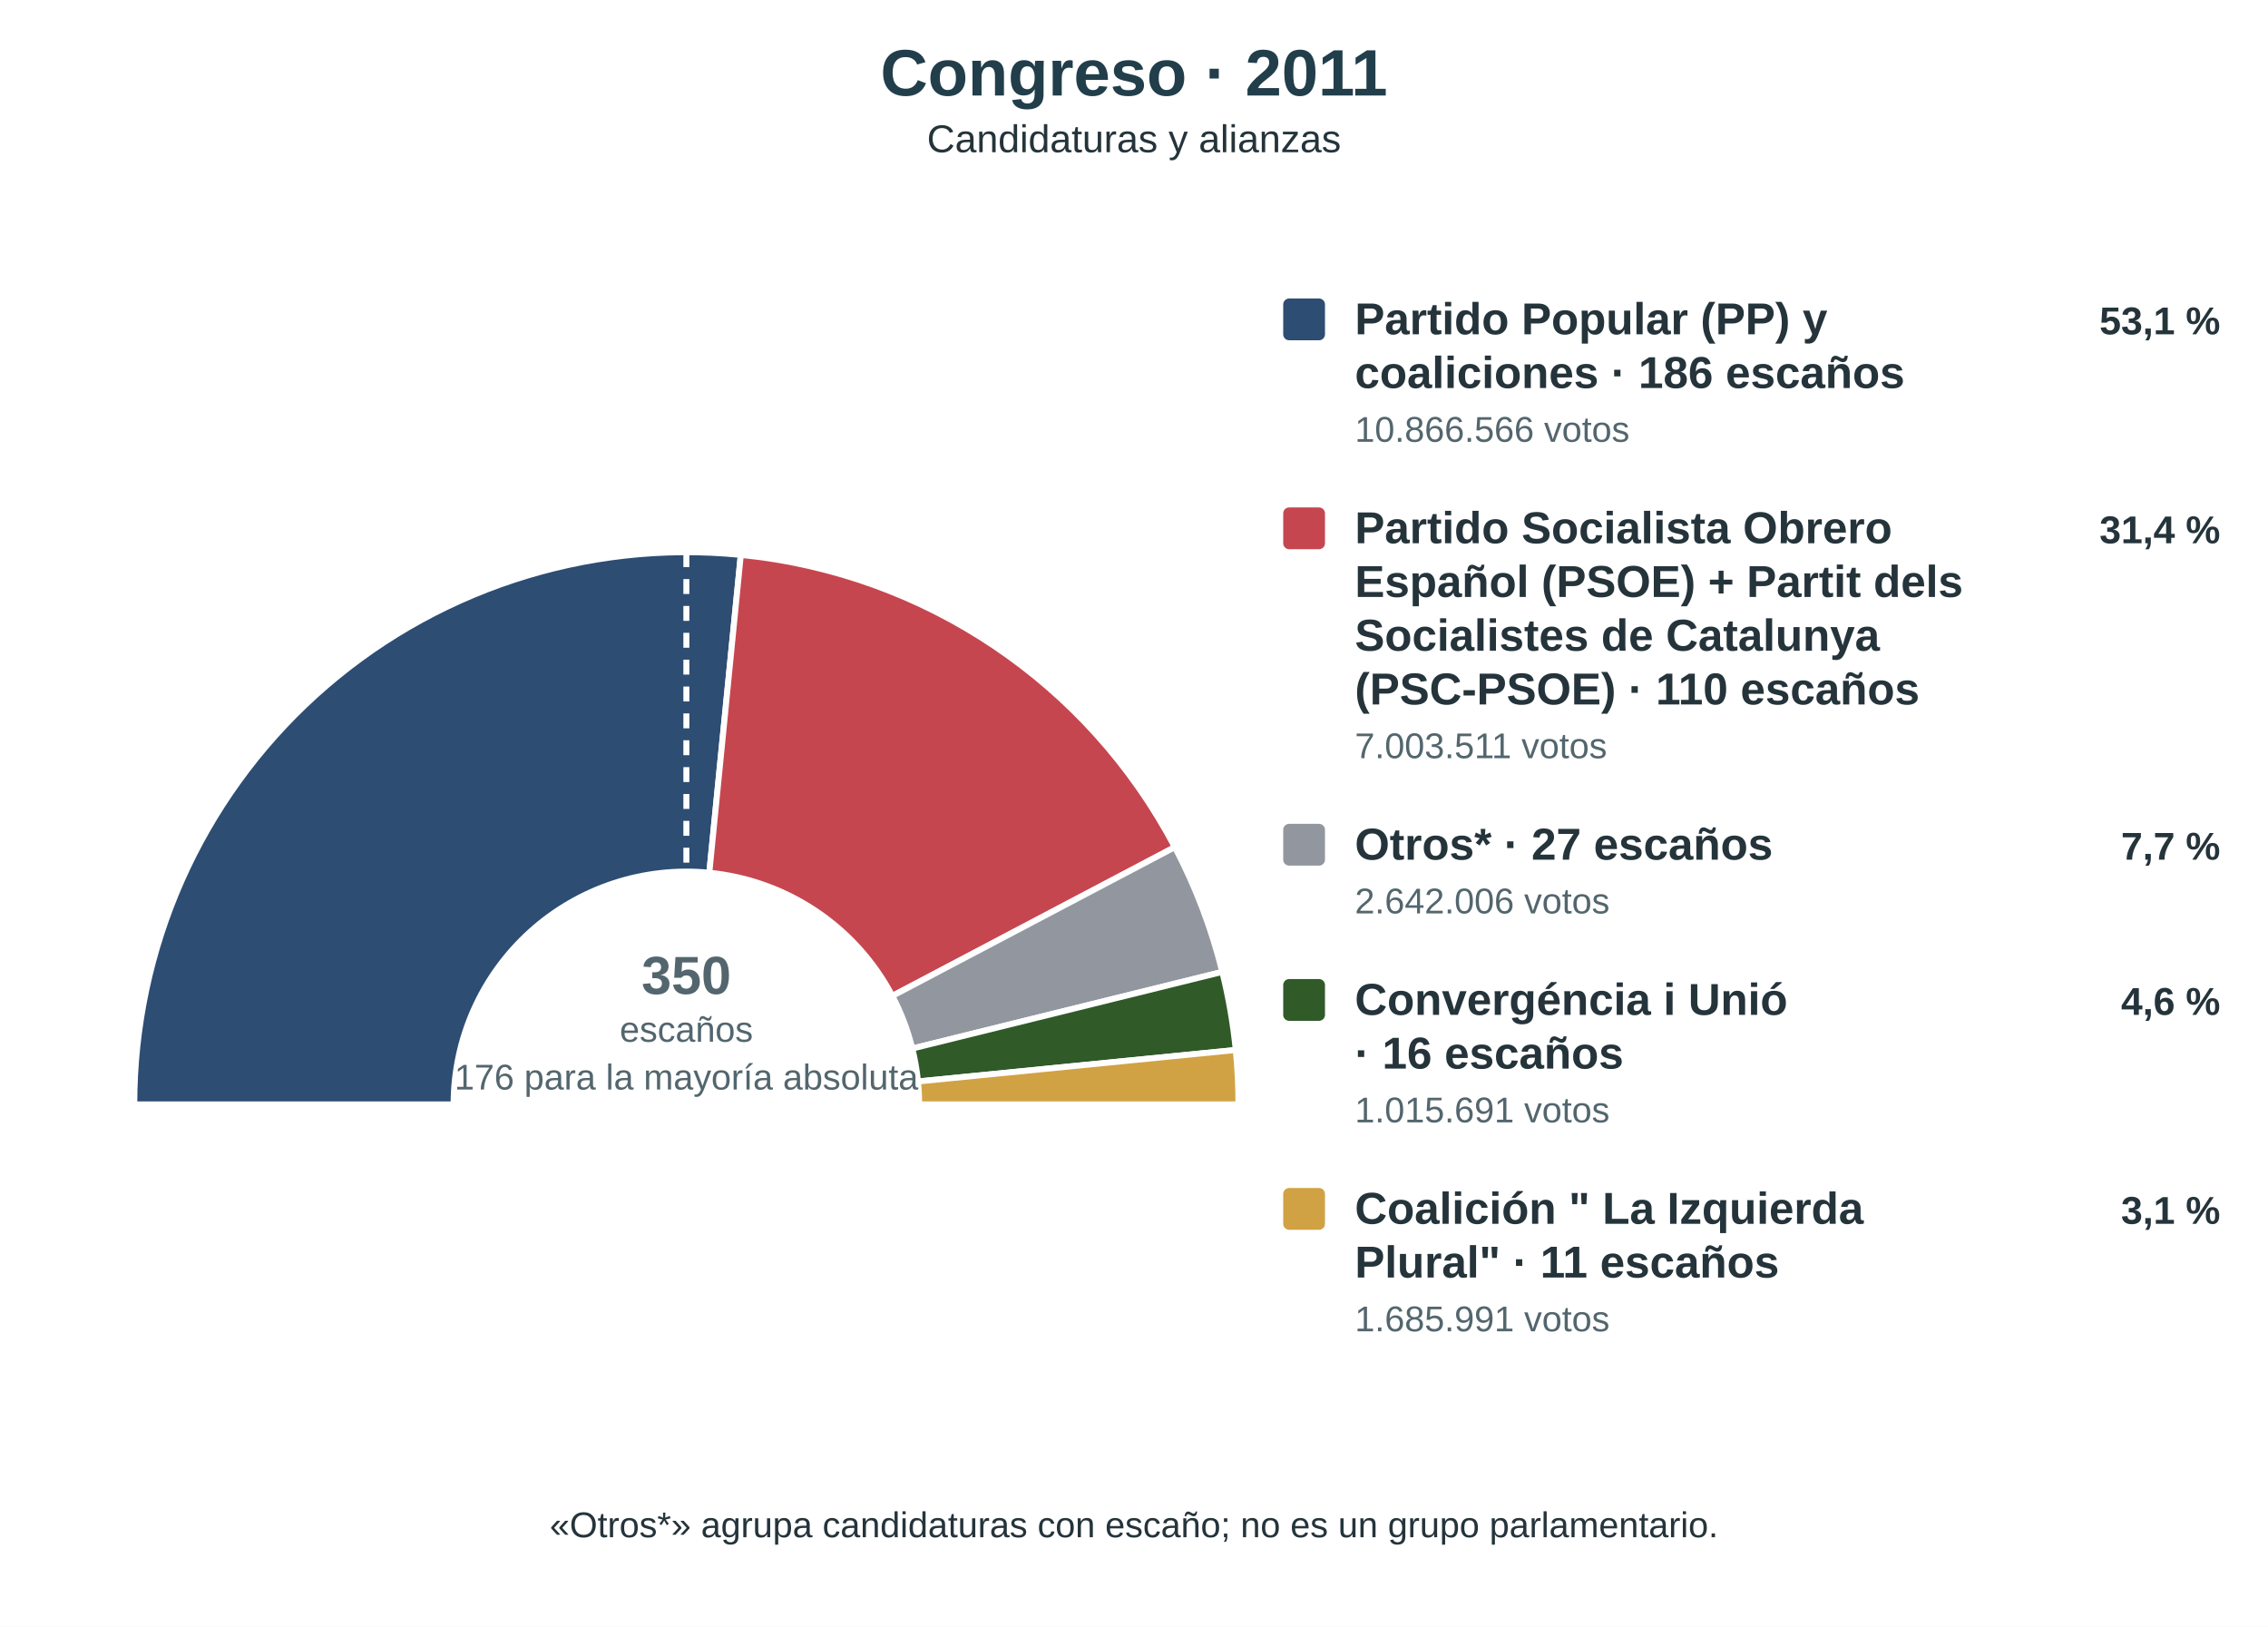
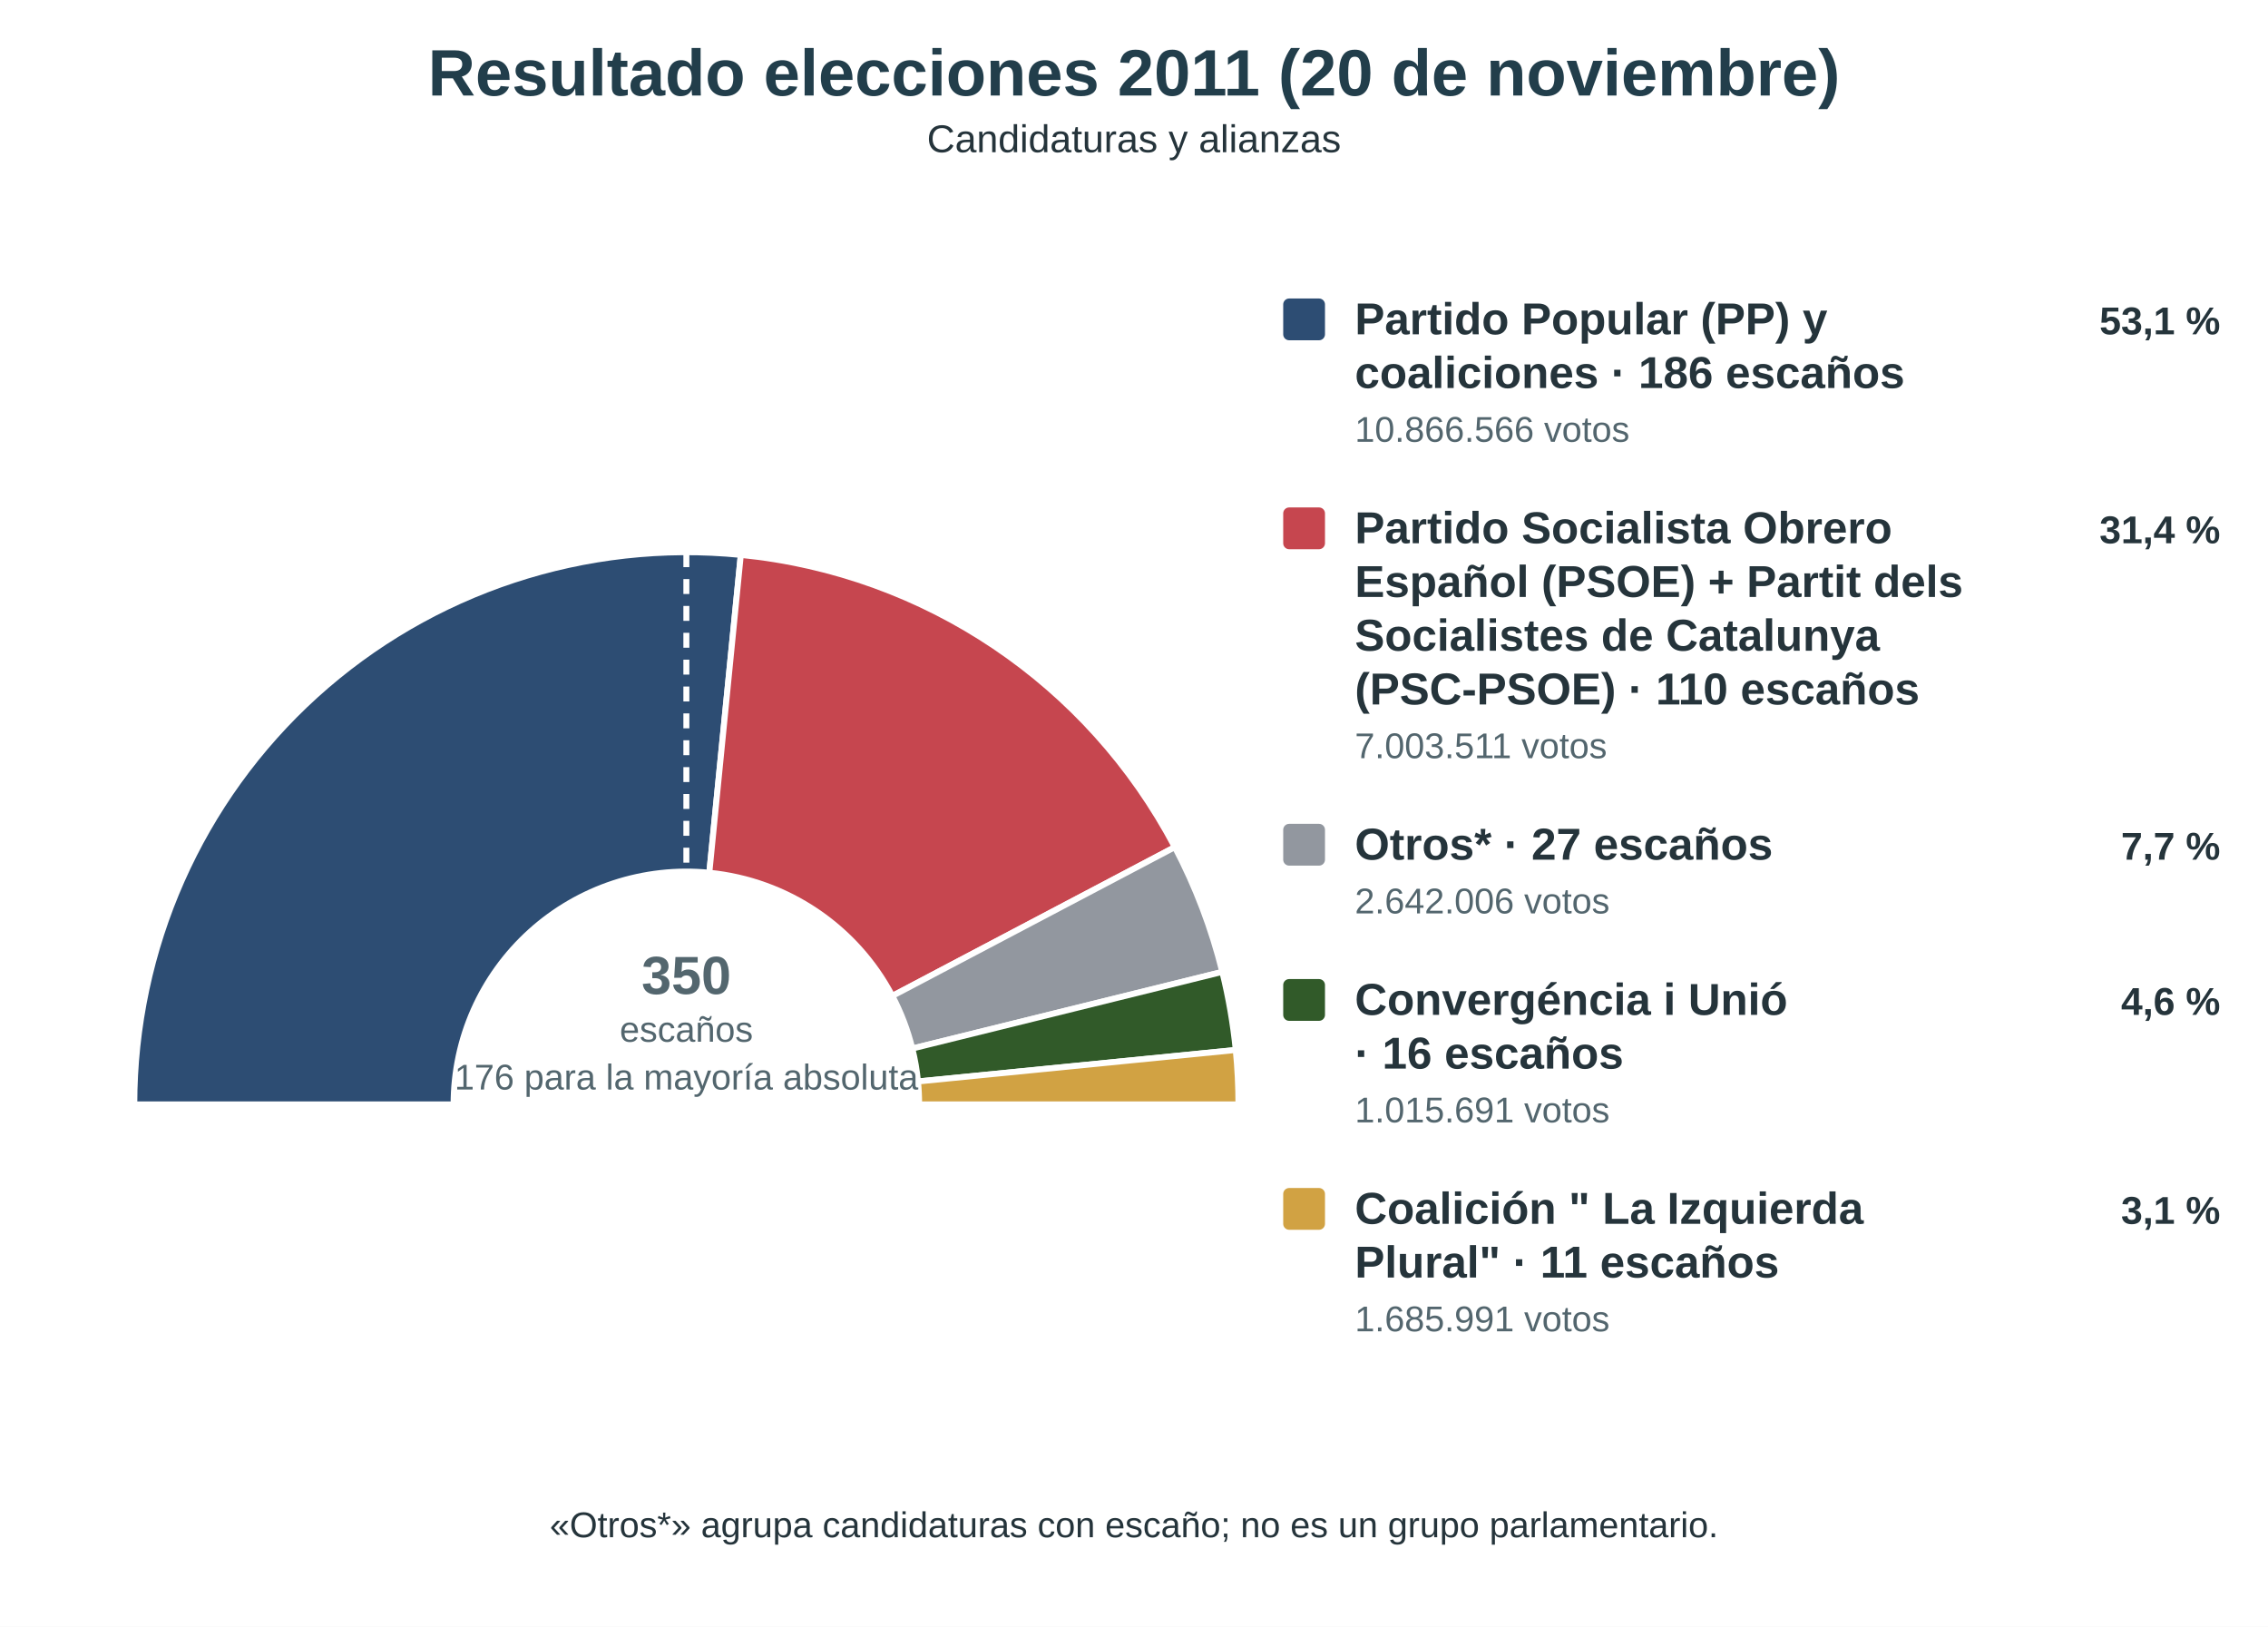
<svg xmlns="http://www.w3.org/2000/svg" width="760" height="545" viewBox="0 0 760 545" role="img" aria-labelledby="title desc">
  <style>text{font-family:"Arial Narrow",Arial,sans-serif;fill:#25343b}.title{font-size:22px;font-weight:700;fill:#223e4b}.subtitle{font-size:13px}.party{font-size:15px;font-weight:700}.share{font-size:13px;font-weight:600}.metric{font-size:12px;fill:#53666e}.center-seat{font-size:18px;font-weight:700;fill:#53666e}.center-note{font-size:12px;fill:#53666e}.footnote{font-size:12px}.sector{stroke:#fff;stroke-width:2}</style>
  <rect width="760" height="545" fill="#fff" />
-   <text class="title" x="380" y="32" text-anchor="middle">Congreso · 2011</text>
+   <text class="title" x="380" y="32" text-anchor="middle">Resultado elecciones 2011 (20 de noviembre)</text>
  <text class="subtitle" x="380" y="51" text-anchor="middle">Candidaturas y alianzas</text>
  <path class="sector" data-party="Partido Popular (PP) y coaliciones" data-seats="186" data-seat-percent="53.143" fill="#2d4d73" d="M45.00,370.00 A185,185 0 0 1 248.24,185.90 L237.69,292.38 A78,78 0 0 0 152.00,370.00 Z" />
  <path class="sector" data-party="PSOE + PSC" data-seats="110" data-seat-percent="31.429" fill="#c6464f" d="M248.24,185.90 A185,185 0 0 1 393.69,283.80 L299.02,333.66 A78,78 0 0 0 237.69,292.38 Z" />
  <path class="sector" data-party="Otros*" data-seats="27" data-seat-percent="7.714" fill="#92979f" d="M393.69,283.80 A185,185 0 0 1 409.59,325.60 L305.72,351.28 A78,78 0 0 0 299.02,333.66 Z" />
  <path class="sector" data-party="Convergéncia i Unió" data-seats="16" data-seat-percent="4.571" fill="#315a29" d="M409.59,325.60 A185,185 0 0 1 414.10,351.76 L307.62,362.31 A78,78 0 0 0 305.72,351.28 Z" />
  <path class="sector" data-party="Coalición &quot; La Izquierda Plural&quot;" data-seats="11" data-seat-percent="3.143" fill="#d1a243" d="M414.10,351.76 A185,185 0 0 1 415.00,370.00 L308.00,370.00 A78,78 0 0 0 307.62,362.31 Z" />
  <line x1="230" y1="185" x2="230" y2="292" stroke="#fff" stroke-width="2" stroke-dasharray="5 4" />
  <circle cx="230" cy="370" r="77" fill="#fff" />
  <text class="center-seat" x="230" y="333" text-anchor="middle">350</text>
  <text class="center-note" x="230" y="349" text-anchor="middle">escaños</text>
  <text class="center-note" x="230" y="365" text-anchor="middle">176 para la mayoría absoluta</text>
  <rect x="430" y="100" width="14" height="14" rx="2" fill="#2d4d73" />
  <text class="party" x="454" y="112">Partido Popular (PP) y</text>
  <text class="share" x="744" y="112" text-anchor="end">53,1 %</text>
  <text class="party" x="454" y="130">coaliciones · 186 escaños</text>
  <text class="metric" x="454" y="148">10.866.566 votos</text>
  <rect x="430" y="170" width="14" height="14" rx="2" fill="#c6464f" />
  <text class="party" x="454" y="182">Partido Socialista Obrero</text>
  <text class="share" x="744" y="182" text-anchor="end">31,4 %</text>
  <text class="party" x="454" y="200">Español (PSOE) + Partit dels</text>
  <text class="party" x="454" y="218">Socialistes de Catalunya</text>
  <text class="party" x="454" y="236">(PSC-PSOE) · 110 escaños</text>
  <text class="metric" x="454" y="254">7.003.511 votos</text>
  <rect x="430" y="276" width="14" height="14" rx="2" fill="#92979f" />
  <text class="party" x="454" y="288">Otros* · 27 escaños</text>
  <text class="share" x="744" y="288" text-anchor="end">7,7 %</text>
  <text class="metric" x="454" y="306">2.642.006 votos</text>
  <rect x="430" y="328" width="14" height="14" rx="2" fill="#315a29" />
  <text class="party" x="454" y="340">Convergéncia i Unió</text>
  <text class="share" x="744" y="340" text-anchor="end">4,6 %</text>
  <text class="party" x="454" y="358">· 16 escaños</text>
  <text class="metric" x="454" y="376">1.015.691 votos</text>
  <rect x="430" y="398" width="14" height="14" rx="2" fill="#d1a243" />
  <text class="party" x="454" y="410">Coalición " La Izquierda</text>
  <text class="share" x="744" y="410" text-anchor="end">3,1 %</text>
  <text class="party" x="454" y="428">Plural" · 11 escaños</text>
  <text class="metric" x="454" y="446">1.685.991 votos</text>
  <text class="footnote" x="380" y="515" text-anchor="middle">«Otros*» agrupa candidaturas con escaño; no es un grupo parlamentario.</text>
</svg>
